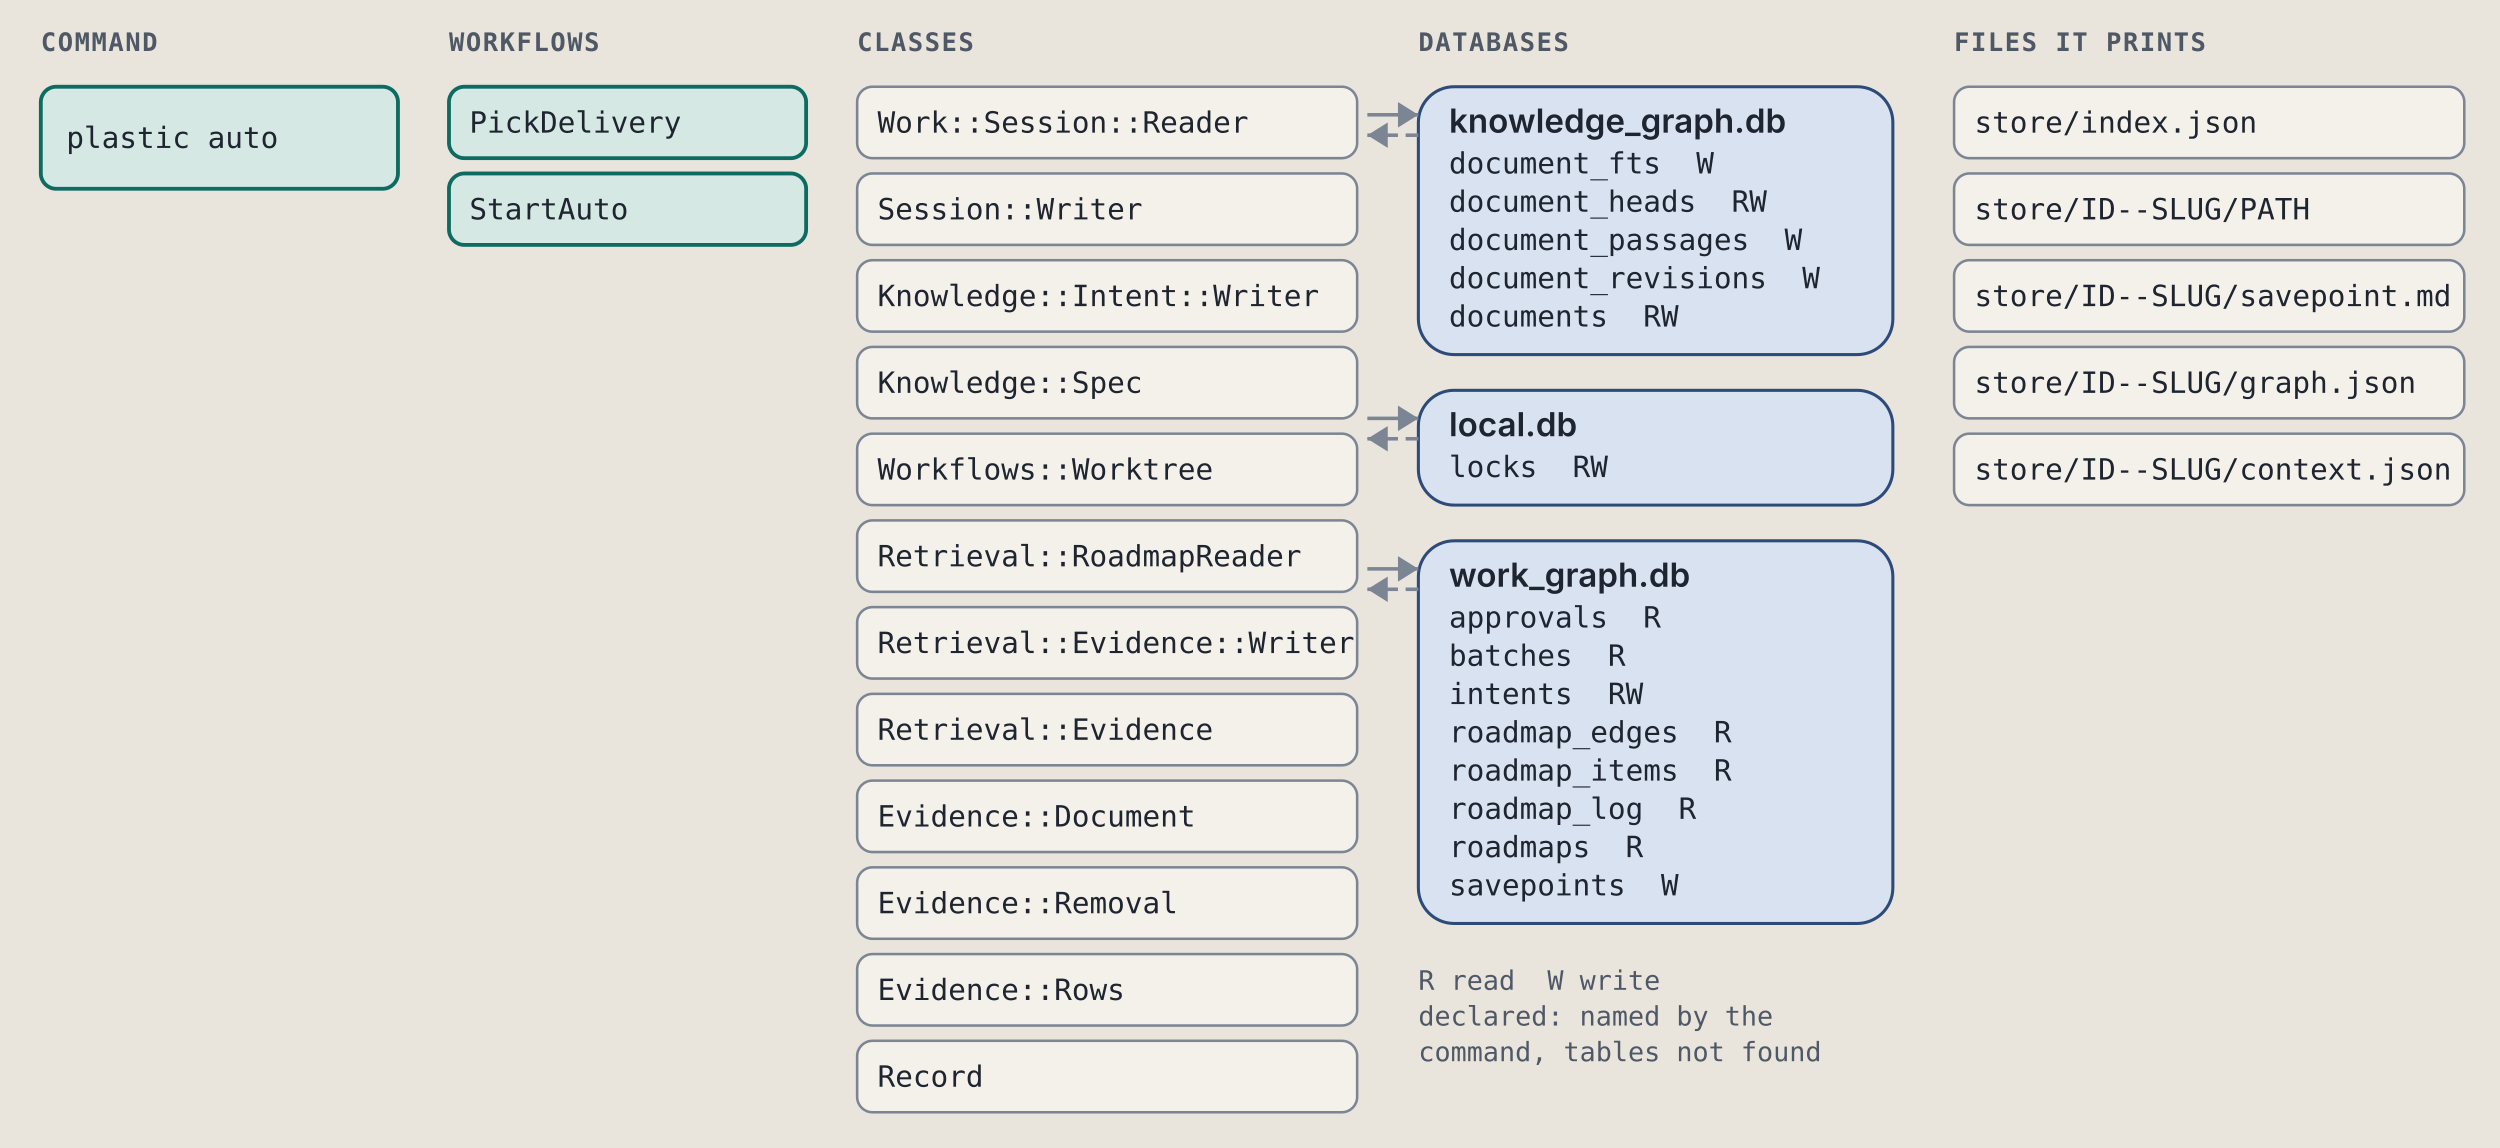
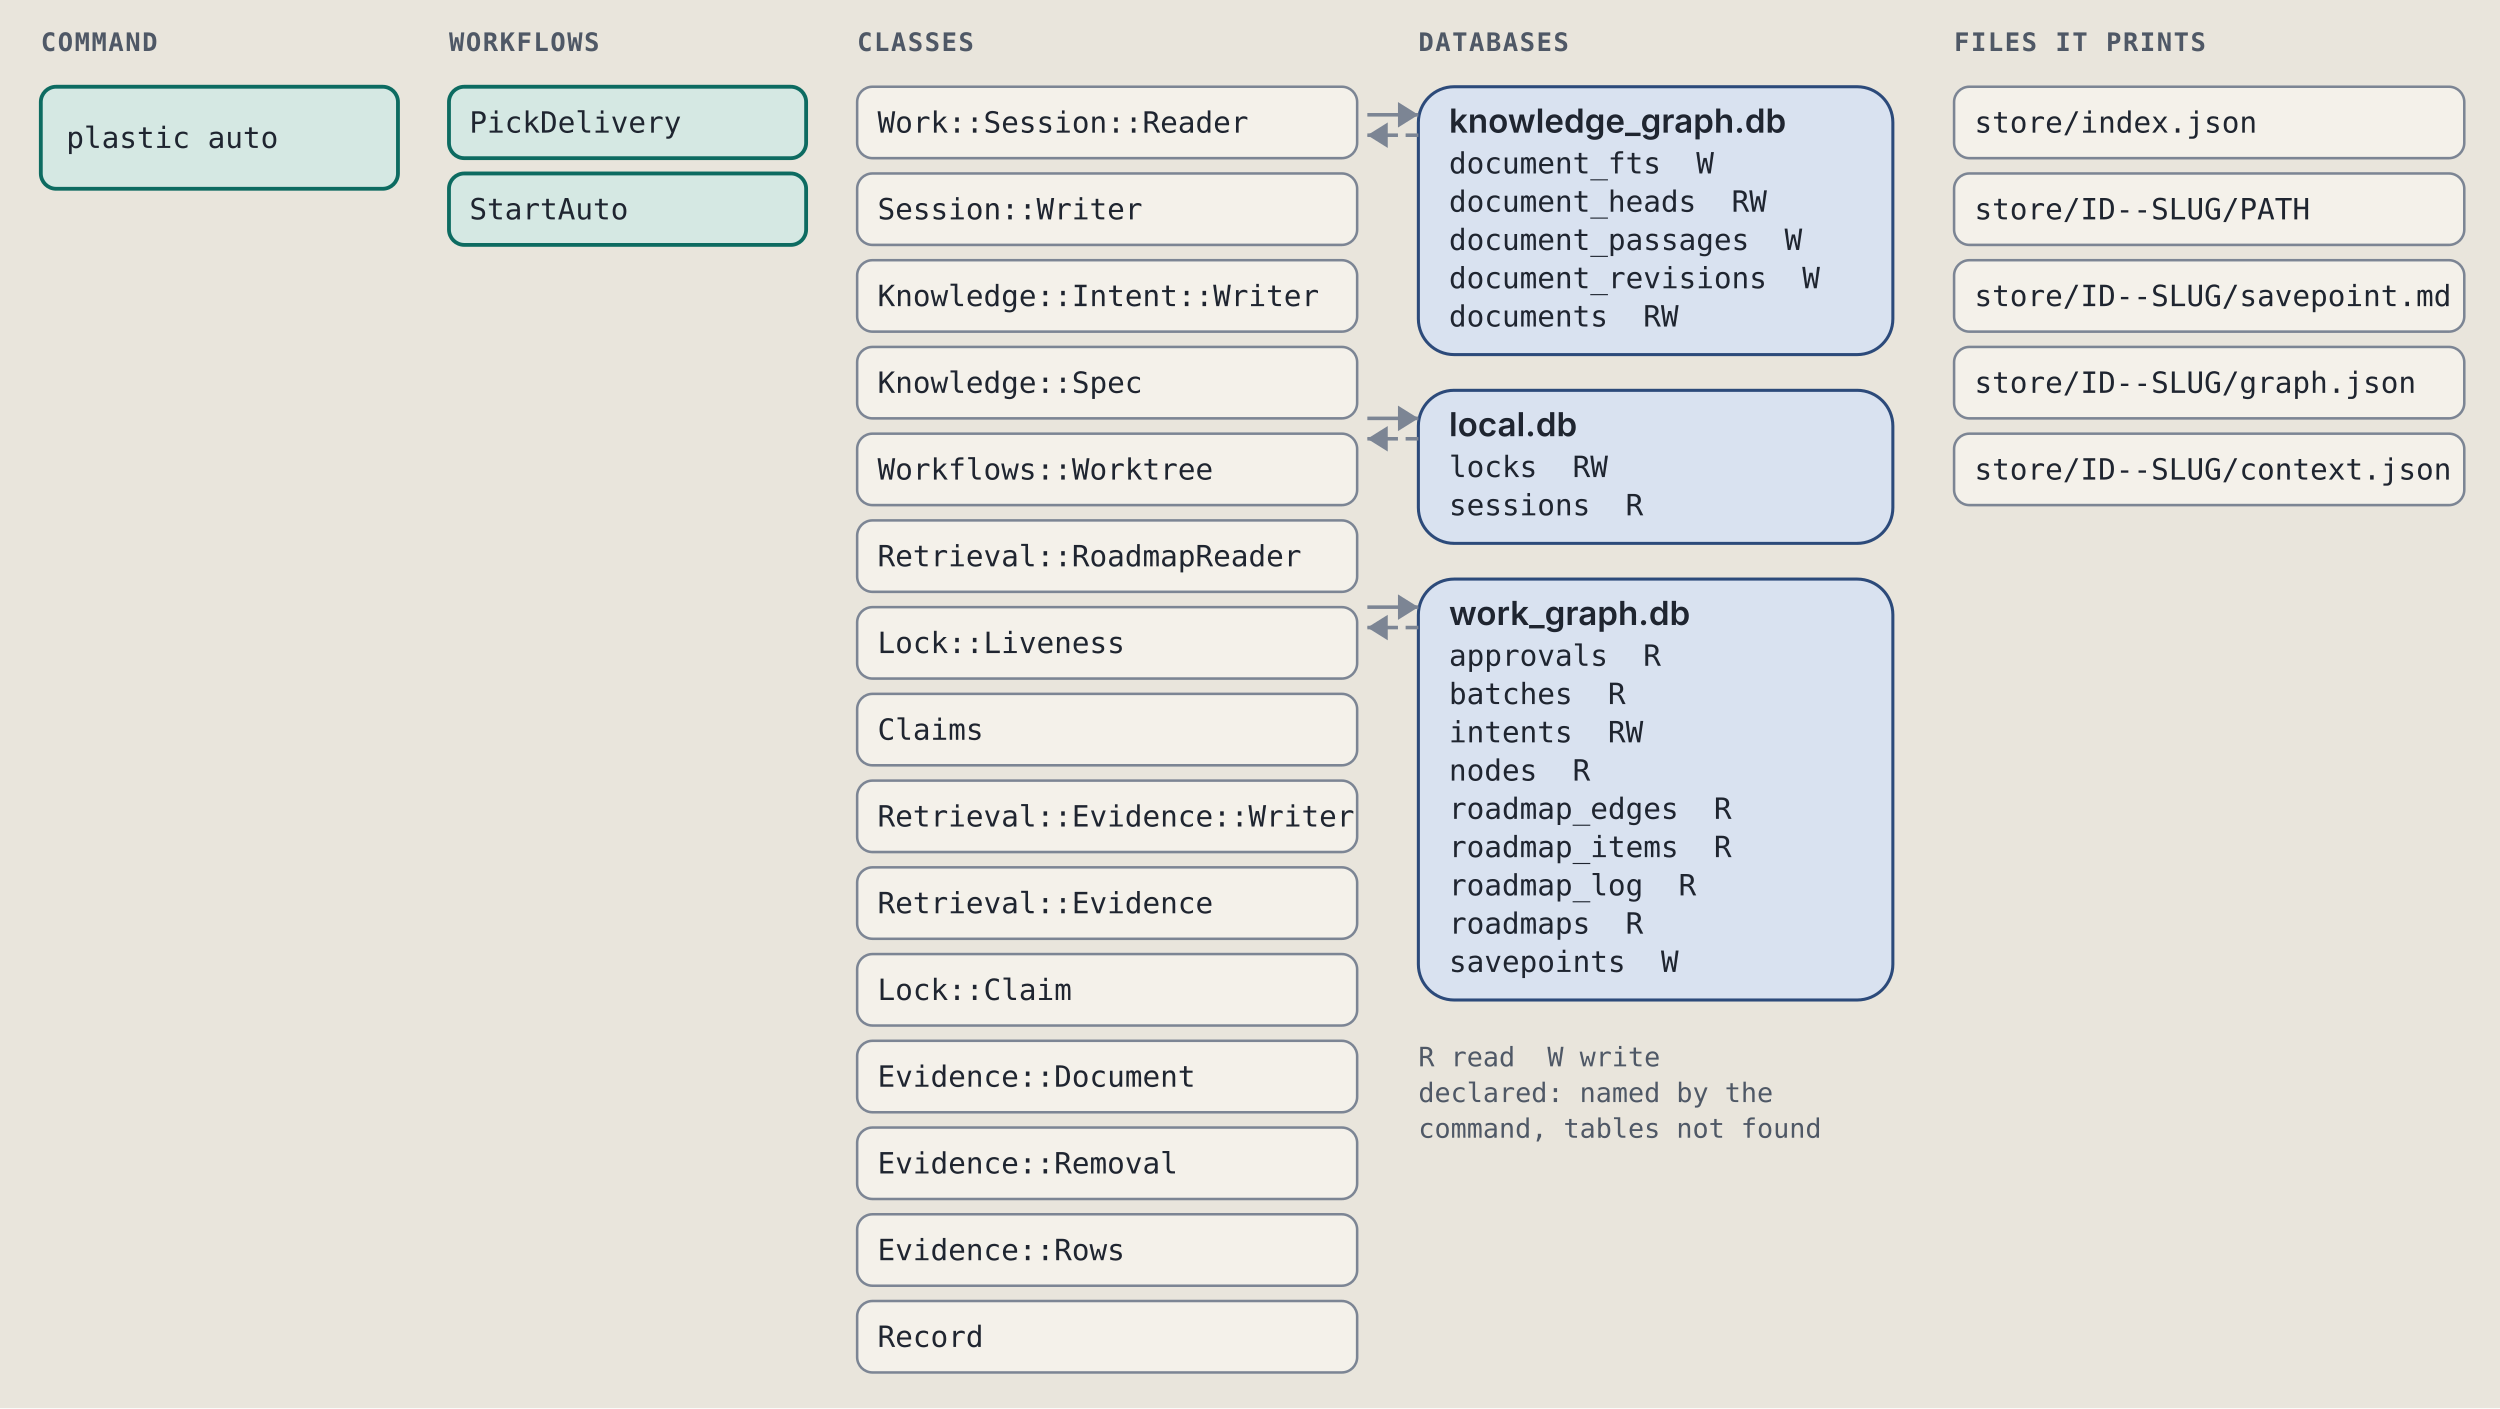
- <svg xmlns="http://www.w3.org/2000/svg" viewBox="0 0 980 450" width="980" height="450" role="img" xml:space="preserve">
+ <svg xmlns="http://www.w3.org/2000/svg" viewBox="0 0 980 552" width="980" height="552" role="img" xml:space="preserve">
  <style>.ground { fill: #e9e5dc; }
.card { fill: #f4f1ea; stroke: #7c8594; stroke-width: 1; }
.lane-code { fill: #d5e8e3; stroke: #0d6b61; stroke-width: 1.5; }
.lane-agent { fill: #f1e2c7; stroke: #9a5508; stroke-width: 1.5; }
.stop-refusal { fill: #e4dcf5; stroke: #5b35b0; stroke-width: 1.2; }
.stop-failure { fill: #f4d9d4; stroke: #a8261b; stroke-width: 1.2; }
.end { fill: #d9e2f0; stroke: #2c4a7a; stroke-width: 1.2; }
.wire { fill: none; stroke: #7c8594; stroke-width: 1.4; }
.wire-read { fill: none; stroke: #7c8594; stroke-width: 1.4; stroke-dasharray: 5 3; }
.wire-refusal { fill: none; stroke: #5b35b0; stroke-width: 1.2; stroke-dasharray: 4 3; }
.wire-failure { fill: none; stroke: #a8261b; stroke-width: 1.2; stroke-dasharray: 4 3; }
.head { fill: #7c8594; }
.t { fill: #1f2530; font: 12px "IBM Plex Sans", system-ui, -apple-system, "Segoe UI", sans-serif; }
.tb { fill: #1f2530; font: 600 13px "IBM Plex Sans", system-ui, -apple-system, "Segoe UI", sans-serif; }
.tm { fill: #1f2530; font: 11.5px "IBM Plex Mono", ui-monospace, Menlo, Consolas, monospace; }
.tag { font: 600 10px "IBM Plex Mono", ui-monospace, Menlo, Consolas, monospace; letter-spacing: .06em; }
.tag-code { fill: #0d6b61; } .tag-agent { fill: #9a5508; } .tag-refusal { fill: #5b35b0; }
.tag-failure { fill: #a8261b; } .tag-end { fill: #2c4a7a; } .tag-muted { fill: #4f5866; }
.tm.tag-muted { font-size: 10.5px; }
.db { fill: #d9e2f0; stroke: #2c4a7a; stroke-width: 1.2; }
.codebox { fill: #f4f1ea; stroke: #7c8594; stroke-width: 1; }
.cx { fill: #1f2530; font: 12px "IBM Plex Mono", ui-monospace, Menlo, Consolas, monospace; white-space: pre; }
.cx-n { fill: #4f5866; font: 11px "IBM Plex Mono", ui-monospace, Menlo, Consolas, monospace; }
.cx-k { fill: #5b35b0; } .cx-s { fill: #9a5508; } .cx-y { fill: #0d6b61; }
.cx-w { fill: #2c4a7a; font-weight: 600; } .cx-t { fill: #a8261b; } .cx-c { fill: #4f5866; font-style: italic; }
.badge { fill: #2c4a7a; } .badge-t { fill: #e9e5dc; font: 600 11px "IBM Plex Mono", ui-monospace, Menlo, Consolas, monospace; }
.bracket { fill: none; stroke: #2c4a7a; stroke-width: 1.4; }
.term { fill: #16191e; stroke: #7c8594; stroke-width: 1; }
.term-t { fill: #e6e2d8; font: 12px "IBM Plex Mono", ui-monospace, Menlo, Consolas, monospace; }
.term-p { fill: #8fd18f; font: 12px "IBM Plex Mono", ui-monospace, Menlo, Consolas, monospace; }
.term-m { fill: #a3abb6; font: 12px "IBM Plex Mono", ui-monospace, Menlo, Consolas, monospace; }
.big { font: 700 36px "IBM Plex Mono", ui-monospace, Menlo, Consolas, monospace; }

@media (prefers-color-scheme: dark) {
.ground { fill: #171a1f; }
.card { fill: #20242b; stroke: #8a93a2; stroke-width: 1; }
.lane-code { fill: #173a36; stroke: #5cc4b4; stroke-width: 1.5; }
.lane-agent { fill: #3d2e17; stroke: #e5a95a; stroke-width: 1.5; }
.stop-refusal { fill: #2d2445; stroke: #b59cf2; stroke-width: 1.2; }
.stop-failure { fill: #45211e; stroke: #f2958a; stroke-width: 1.2; }
.end { fill: #1f2c42; stroke: #97b6e8; stroke-width: 1.2; }
.wire { fill: none; stroke: #8a93a2; stroke-width: 1.4; }
.wire-read { fill: none; stroke: #8a93a2; stroke-width: 1.4; stroke-dasharray: 5 3; }
.wire-refusal { fill: none; stroke: #b59cf2; stroke-width: 1.2; stroke-dasharray: 4 3; }
.wire-failure { fill: none; stroke: #f2958a; stroke-width: 1.2; stroke-dasharray: 4 3; }
.head { fill: #8a93a2; }
.t { fill: #e8e4da; font: 12px "IBM Plex Sans", system-ui, -apple-system, "Segoe UI", sans-serif; }
.tb { fill: #e8e4da; font: 600 13px "IBM Plex Sans", system-ui, -apple-system, "Segoe UI", sans-serif; }
.tm { fill: #e8e4da; font: 11.5px "IBM Plex Mono", ui-monospace, Menlo, Consolas, monospace; }
.tag { font: 600 10px "IBM Plex Mono", ui-monospace, Menlo, Consolas, monospace; letter-spacing: .06em; }
.tag-code { fill: #5cc4b4; } .tag-agent { fill: #e5a95a; } .tag-refusal { fill: #b59cf2; }
.tag-failure { fill: #f2958a; } .tag-end { fill: #97b6e8; } .tag-muted { fill: #b3b9c3; }
.tm.tag-muted { font-size: 10.5px; }
.db { fill: #1f2c42; stroke: #97b6e8; stroke-width: 1.2; }
.codebox { fill: #20242b; stroke: #8a93a2; stroke-width: 1; }
.cx { fill: #e8e4da; font: 12px "IBM Plex Mono", ui-monospace, Menlo, Consolas, monospace; white-space: pre; }
.cx-n { fill: #b3b9c3; font: 11px "IBM Plex Mono", ui-monospace, Menlo, Consolas, monospace; }
.cx-k { fill: #b59cf2; } .cx-s { fill: #e5a95a; } .cx-y { fill: #5cc4b4; }
.cx-w { fill: #97b6e8; font-weight: 600; } .cx-t { fill: #f2958a; } .cx-c { fill: #b3b9c3; font-style: italic; }
.badge { fill: #97b6e8; } .badge-t { fill: #171a1f; font: 600 11px "IBM Plex Mono", ui-monospace, Menlo, Consolas, monospace; }
.bracket { fill: none; stroke: #97b6e8; stroke-width: 1.4; }
.term { fill: #16191e; stroke: #8a93a2; stroke-width: 1; }
.term-t { fill: #e6e2d8; font: 12px "IBM Plex Mono", ui-monospace, Menlo, Consolas, monospace; }
.term-p { fill: #8fd18f; font: 12px "IBM Plex Mono", ui-monospace, Menlo, Consolas, monospace; }
.term-m { fill: #a3abb6; font: 12px "IBM Plex Mono", ui-monospace, Menlo, Consolas, monospace; }
.big { font: 700 36px "IBM Plex Mono", ui-monospace, Menlo, Consolas, monospace; }
}</style>
  <rect width="100%" height="100%" class="ground" />
  <text x="16" y="20" class="tag tag-muted" text-anchor="start">COMMAND</text>
  <text x="176" y="20" class="tag tag-muted" text-anchor="start">WORKFLOWS</text>
  <text x="336" y="20" class="tag tag-muted" text-anchor="start">CLASSES</text>
  <text x="556" y="20" class="tag tag-muted" text-anchor="start">DATABASES</text>
  <text x="766" y="20" class="tag tag-muted" text-anchor="start">FILES IT PRINTS</text>
  <rect x="16" y="34" width="140" height="40" rx="6" class="lane-code" />
  <text x="26" y="58" class="tm" text-anchor="start">plastic auto</text>
  <rect x="176" y="34" width="140" height="28" rx="6" class="lane-code" />
  <text x="184" y="52" class="tm" text-anchor="start">PickDelivery</text>
  <rect x="176" y="68" width="140" height="28" rx="6" class="lane-code" />
  <text x="184" y="86" class="tm" text-anchor="start">StartAuto</text>
  <rect x="336" y="34" width="196" height="28" rx="6" class="card" />
  <text x="344" y="52" class="tm" text-anchor="start">Work::Session::Reader</text>
  <rect x="336" y="68" width="196" height="28" rx="6" class="card" />
  <text x="344" y="86" class="tm" text-anchor="start">Session::Writer</text>
  <rect x="336" y="102" width="196" height="28" rx="6" class="card" />
  <text x="344" y="120" class="tm" text-anchor="start">Knowledge::Intent::Writer</text>
  <rect x="336" y="136" width="196" height="28" rx="6" class="card" />
  <text x="344" y="154" class="tm" text-anchor="start">Knowledge::Spec</text>
  <rect x="336" y="170" width="196" height="28" rx="6" class="card" />
  <text x="344" y="188" class="tm" text-anchor="start">Workflows::Worktree</text>
  <rect x="336" y="204" width="196" height="28" rx="6" class="card" />
  <text x="344" y="222" class="tm" text-anchor="start">Retrieval::RoadmapReader</text>
  <rect x="336" y="238" width="196" height="28" rx="6" class="card" />
-   <text x="344" y="256" class="tm" text-anchor="start">Retrieval::Evidence::Writer</text>
+   <text x="344" y="256" class="tm" text-anchor="start">Lock::Liveness</text>
  <rect x="336" y="272" width="196" height="28" rx="6" class="card" />
-   <text x="344" y="290" class="tm" text-anchor="start">Retrieval::Evidence</text>
+   <text x="344" y="290" class="tm" text-anchor="start">Claims</text>
  <rect x="336" y="306" width="196" height="28" rx="6" class="card" />
-   <text x="344" y="324" class="tm" text-anchor="start">Evidence::Document</text>
+   <text x="344" y="324" class="tm" text-anchor="start">Retrieval::Evidence::Writer</text>
  <rect x="336" y="340" width="196" height="28" rx="6" class="card" />
-   <text x="344" y="358" class="tm" text-anchor="start">Evidence::Removal</text>
+   <text x="344" y="358" class="tm" text-anchor="start">Retrieval::Evidence</text>
  <rect x="336" y="374" width="196" height="28" rx="6" class="card" />
-   <text x="344" y="392" class="tm" text-anchor="start">Evidence::Rows</text>
+   <text x="344" y="392" class="tm" text-anchor="start">Lock::Claim</text>
  <rect x="336" y="408" width="196" height="28" rx="6" class="card" />
-   <text x="344" y="426" class="tm" text-anchor="start">Record</text>
+   <text x="344" y="426" class="tm" text-anchor="start">Evidence::Document</text>
+   <rect x="336" y="442" width="196" height="28" rx="6" class="card" />
+   <text x="344" y="460" class="tm" text-anchor="start">Evidence::Removal</text>
+   <rect x="336" y="476" width="196" height="28" rx="6" class="card" />
+   <text x="344" y="494" class="tm" text-anchor="start">Evidence::Rows</text>
+   <rect x="336" y="510" width="196" height="28" rx="6" class="card" />
+   <text x="344" y="528" class="tm" text-anchor="start">Record</text>
  <rect x="556" y="34" width="186" height="105" rx="14" class="db" />
  <text x="568" y="52" class="tb" text-anchor="start">knowledge_graph.db</text>
  <text x="568" y="68" class="tm" text-anchor="start">document_fts  W</text>
  <text x="568" y="83" class="tm" text-anchor="start">document_heads  RW</text>
  <text x="568" y="98" class="tm" text-anchor="start">document_passages  W</text>
  <text x="568" y="113" class="tm" text-anchor="start">document_revisions  W</text>
  <text x="568" y="128" class="tm" text-anchor="start">documents  RW</text>
  <path d="M 536 45 L 556 45" class="wire" />
  <path d="M 548 40 L 556 45 L 548 50 Z" class="head" />
  <path d="M 556 53 L 536 53" class="wire-read" />
  <path d="M 544 48 L 536 53 L 544 58 Z" class="head" />
-   <rect x="556" y="153" width="186" height="45" rx="14" class="db" />
+   <rect x="556" y="153" width="186" height="60" rx="14" class="db" />
  <text x="568" y="171" class="tb" text-anchor="start">local.db</text>
  <text x="568" y="187" class="tm" text-anchor="start">locks  RW</text>
+   <text x="568" y="202" class="tm" text-anchor="start">sessions  R</text>
  <path d="M 536 164 L 556 164" class="wire" />
  <path d="M 548 159 L 556 164 L 548 169 Z" class="head" />
  <path d="M 556 172 L 536 172" class="wire-read" />
  <path d="M 544 167 L 536 172 L 544 177 Z" class="head" />
-   <rect x="556" y="212" width="186" height="150" rx="14" class="db" />
-   <text x="568" y="230" class="tb" text-anchor="start">work_graph.db</text>
-   <text x="568" y="246" class="tm" text-anchor="start">approvals  R</text>
-   <text x="568" y="261" class="tm" text-anchor="start">batches  R</text>
-   <text x="568" y="276" class="tm" text-anchor="start">intents  RW</text>
-   <text x="568" y="291" class="tm" text-anchor="start">roadmap_edges  R</text>
-   <text x="568" y="306" class="tm" text-anchor="start">roadmap_items  R</text>
-   <text x="568" y="321" class="tm" text-anchor="start">roadmap_log  R</text>
-   <text x="568" y="336" class="tm" text-anchor="start">roadmaps  R</text>
-   <text x="568" y="351" class="tm" text-anchor="start">savepoints  W</text>
-   <path d="M 536 223 L 556 223" class="wire" />
-   <path d="M 548 218 L 556 223 L 548 228 Z" class="head" />
-   <path d="M 556 231 L 536 231" class="wire-read" />
-   <path d="M 544 226 L 536 231 L 544 236 Z" class="head" />
-   <text x="556" y="388" class="tm tag-muted" text-anchor="start">R read  W write</text>
-   <text x="556" y="402" class="tm tag-muted" text-anchor="start">declared: named by the</text>
-   <text x="556" y="416" class="tm tag-muted" text-anchor="start">command, tables not found</text>
+   <rect x="556" y="227" width="186" height="165" rx="14" class="db" />
+   <text x="568" y="245" class="tb" text-anchor="start">work_graph.db</text>
+   <text x="568" y="261" class="tm" text-anchor="start">approvals  R</text>
+   <text x="568" y="276" class="tm" text-anchor="start">batches  R</text>
+   <text x="568" y="291" class="tm" text-anchor="start">intents  RW</text>
+   <text x="568" y="306" class="tm" text-anchor="start">nodes  R</text>
+   <text x="568" y="321" class="tm" text-anchor="start">roadmap_edges  R</text>
+   <text x="568" y="336" class="tm" text-anchor="start">roadmap_items  R</text>
+   <text x="568" y="351" class="tm" text-anchor="start">roadmap_log  R</text>
+   <text x="568" y="366" class="tm" text-anchor="start">roadmaps  R</text>
+   <text x="568" y="381" class="tm" text-anchor="start">savepoints  W</text>
+   <path d="M 536 238 L 556 238" class="wire" />
+   <path d="M 548 233 L 556 238 L 548 243 Z" class="head" />
+   <path d="M 556 246 L 536 246" class="wire-read" />
+   <path d="M 544 241 L 536 246 L 544 251 Z" class="head" />
+   <text x="556" y="418" class="tm tag-muted" text-anchor="start">R read  W write</text>
+   <text x="556" y="432" class="tm tag-muted" text-anchor="start">declared: named by the</text>
+   <text x="556" y="446" class="tm tag-muted" text-anchor="start">command, tables not found</text>
  <rect x="766" y="34" width="200" height="28" rx="6" class="card" />
  <text x="774" y="52" class="tm" text-anchor="start">store/index.json</text>
  <rect x="766" y="68" width="200" height="28" rx="6" class="card" />
  <text x="774" y="86" class="tm" text-anchor="start">store/ID--SLUG/PATH</text>
  <rect x="766" y="102" width="200" height="28" rx="6" class="card" />
  <text x="774" y="120" class="tm" text-anchor="start">store/ID--SLUG/savepoint.md</text>
  <rect x="766" y="136" width="200" height="28" rx="6" class="card" />
  <text x="774" y="154" class="tm" text-anchor="start">store/ID--SLUG/graph.json</text>
  <rect x="766" y="170" width="200" height="28" rx="6" class="card" />
  <text x="774" y="188" class="tm" text-anchor="start">store/ID--SLUG/context.json</text>
</svg>
